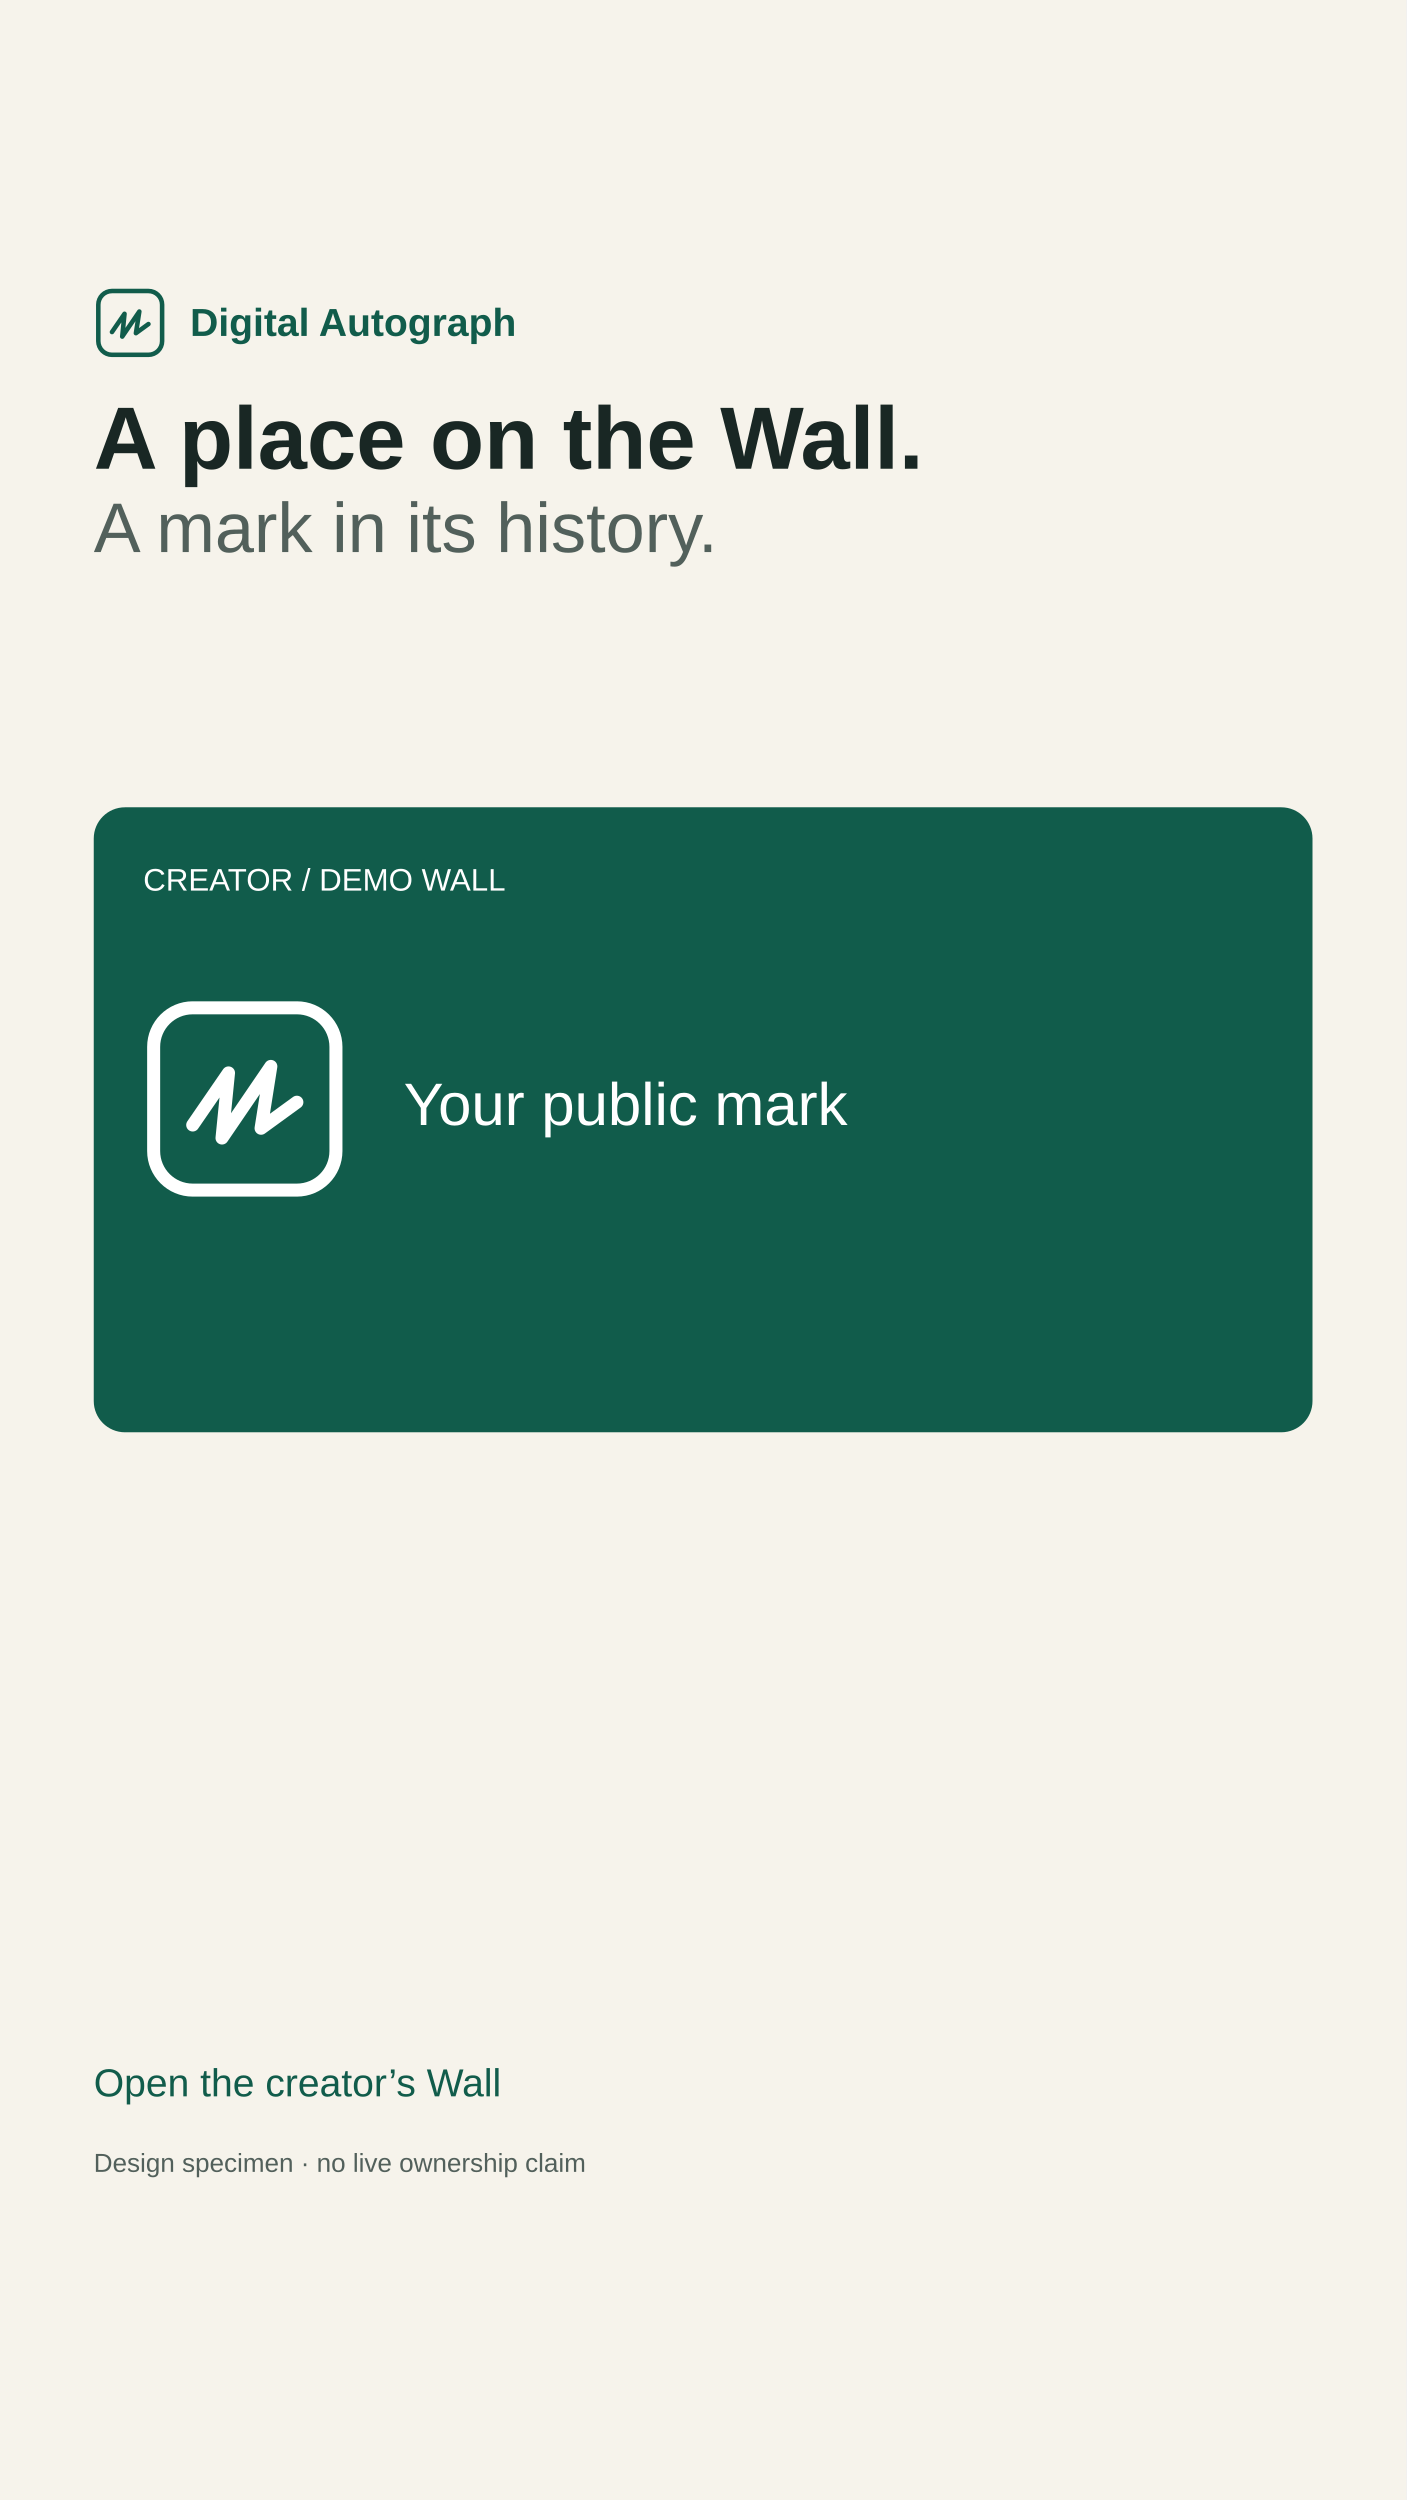
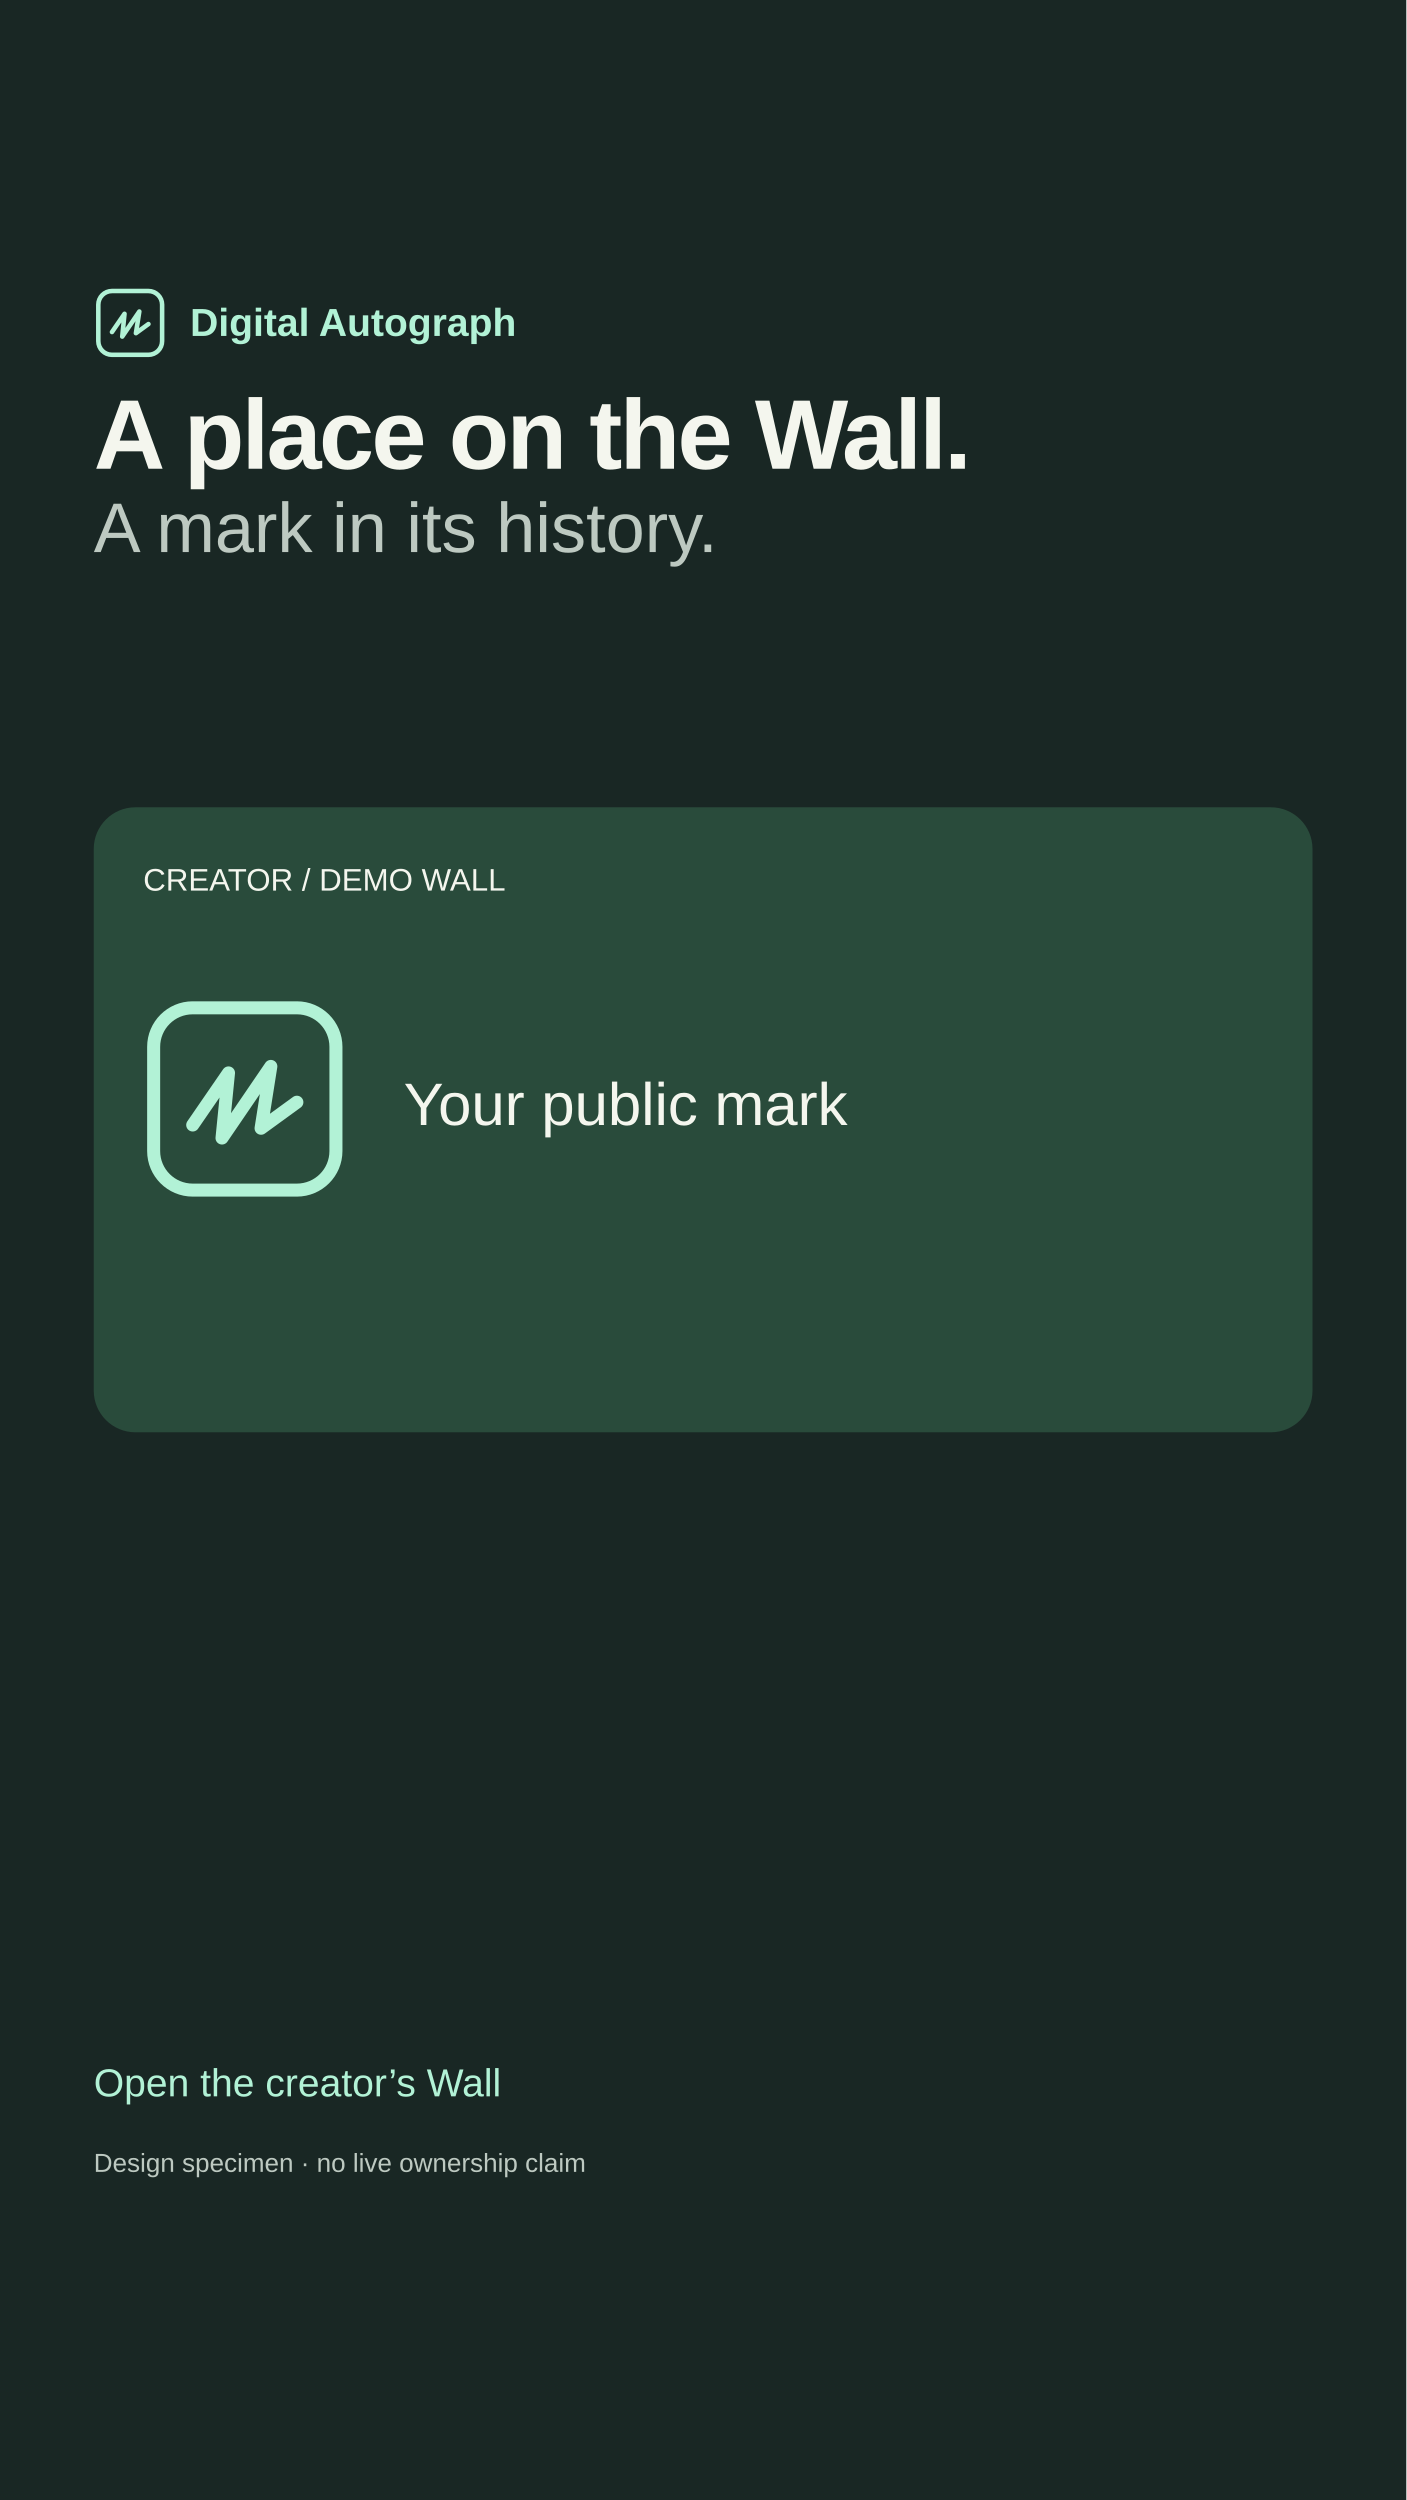
<svg xmlns="http://www.w3.org/2000/svg" width="1080" height="1920" viewBox="0 0 1080 1920" role="img" aria-labelledby="title">
-   <rect width="1080" height="1920" fill="#f6f3eb" />
-   <g transform="translate(72 220) scale(0.875)" fill="none" stroke="#115c4b" stroke-width="4" stroke-linecap="round" stroke-linejoin="round">
+   <rect width="1080" height="1920" fill="#192724" />
+   <g transform="translate(72 220) scale(0.875)" fill="none" stroke="#b2f2d6" stroke-width="4" stroke-linecap="round" stroke-linejoin="round">
    <rect x="4" y="4" width="56" height="56" rx="12" />
    <path d="M16 40 27 24l-2 20 15-22-3 19 11-8" />
  </g>
-   <text x="146" y="258" font-family="Arial, sans-serif" font-size="30" fill="#115c4b" font-weight="700">
+   <text x="146" y="258" font-family="Arial, sans-serif" font-size="30" fill="#b2f2d6" font-weight="700">
    Digital Autograph
  </text>
-   <text x="72" y="360" font-family="Arial, sans-serif" font-size="68" fill="#192724" font-weight="700">
+   <text x="72" y="360" font-family="Arial, sans-serif" font-size="76" fill="#f4f6ee" font-weight="900" letter-spacing="-2">
    A place on the Wall.
  </text>
-   <text x="72" y="424" font-family="Arial, sans-serif" font-size="54" fill="#52605b">
+   <text x="72" y="424" font-family="Arial, sans-serif" font-size="54" fill="#bdc9c1">
    A mark in its history.
  </text>
-   <rect x="72" y="620" width="936" height="480" rx="24" fill="#115c4b" />
-   <text x="110" y="684" font-family="Arial, sans-serif" font-size="24" fill="#ffffff">
+   <rect x="72" y="620" width="936" height="480" rx="32" fill="#294b3b" />
+   <text x="110" y="684" font-family="Arial, sans-serif" font-size="24" fill="#f4f6ee">
    CREATOR / DEMO WALL
  </text>
-   <g transform="translate(108 764) scale(2.5)" fill="none" stroke="#ffffff" stroke-width="4" stroke-linecap="round" stroke-linejoin="round">
+   <g transform="translate(108 764) scale(2.5)" fill="none" stroke="#b2f2d6" stroke-width="4" stroke-linecap="round" stroke-linejoin="round">
    <rect x="4" y="4" width="56" height="56" rx="12" />
    <path d="M16 40 27 24l-2 20 15-22-3 19 11-8" />
  </g>
-   <text x="310" y="864" font-family="Arial, sans-serif" font-size="46" fill="#ffffff">
+   <text x="310" y="864" font-family="Arial, sans-serif" font-size="46" fill="#f4f6ee">
    Your public mark
  </text>
-   <text x="72" y="1610" font-family="Arial, sans-serif" font-size="30" fill="#115c4b">
+   <text x="72" y="1610" font-family="Arial, sans-serif" font-size="30" fill="#b2f2d6">
    Open the creator’s Wall
  </text>
-   <text x="72" y="1668" font-family="Arial, sans-serif" font-size="20" fill="#52605b">
+   <text x="72" y="1668" font-family="Arial, sans-serif" font-size="20" fill="#bdc9c1">
    Design specimen · no live ownership claim
  </text>
</svg>
